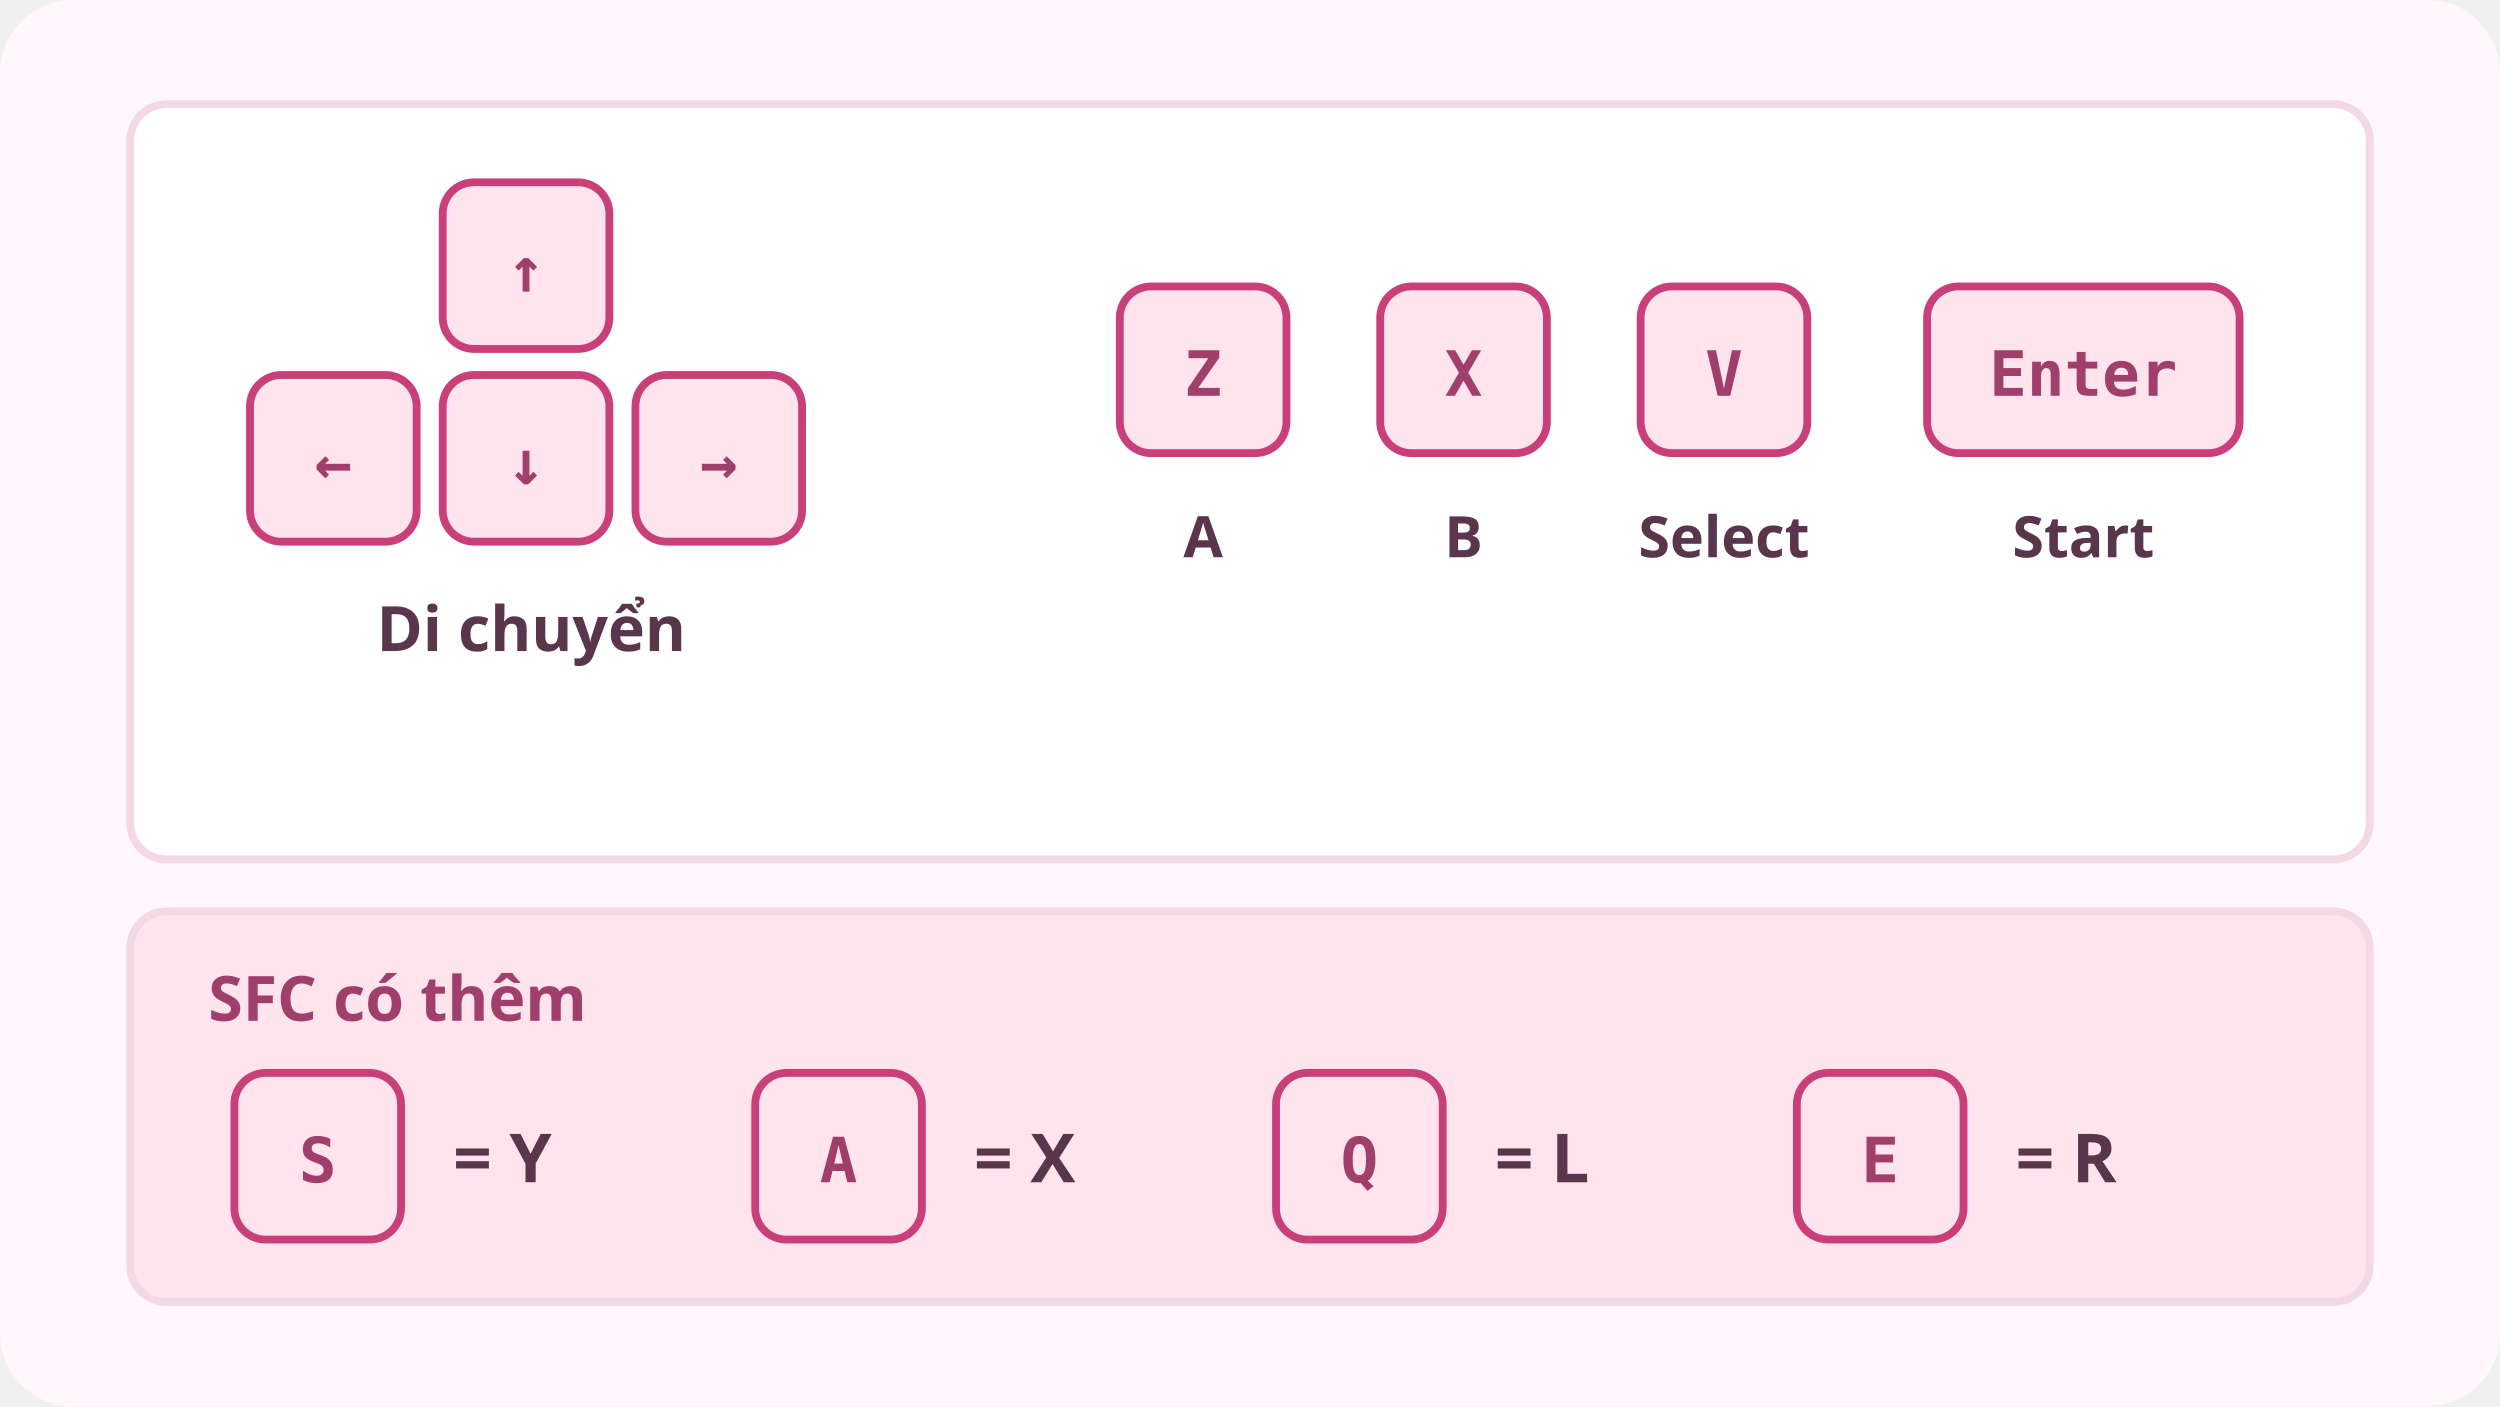
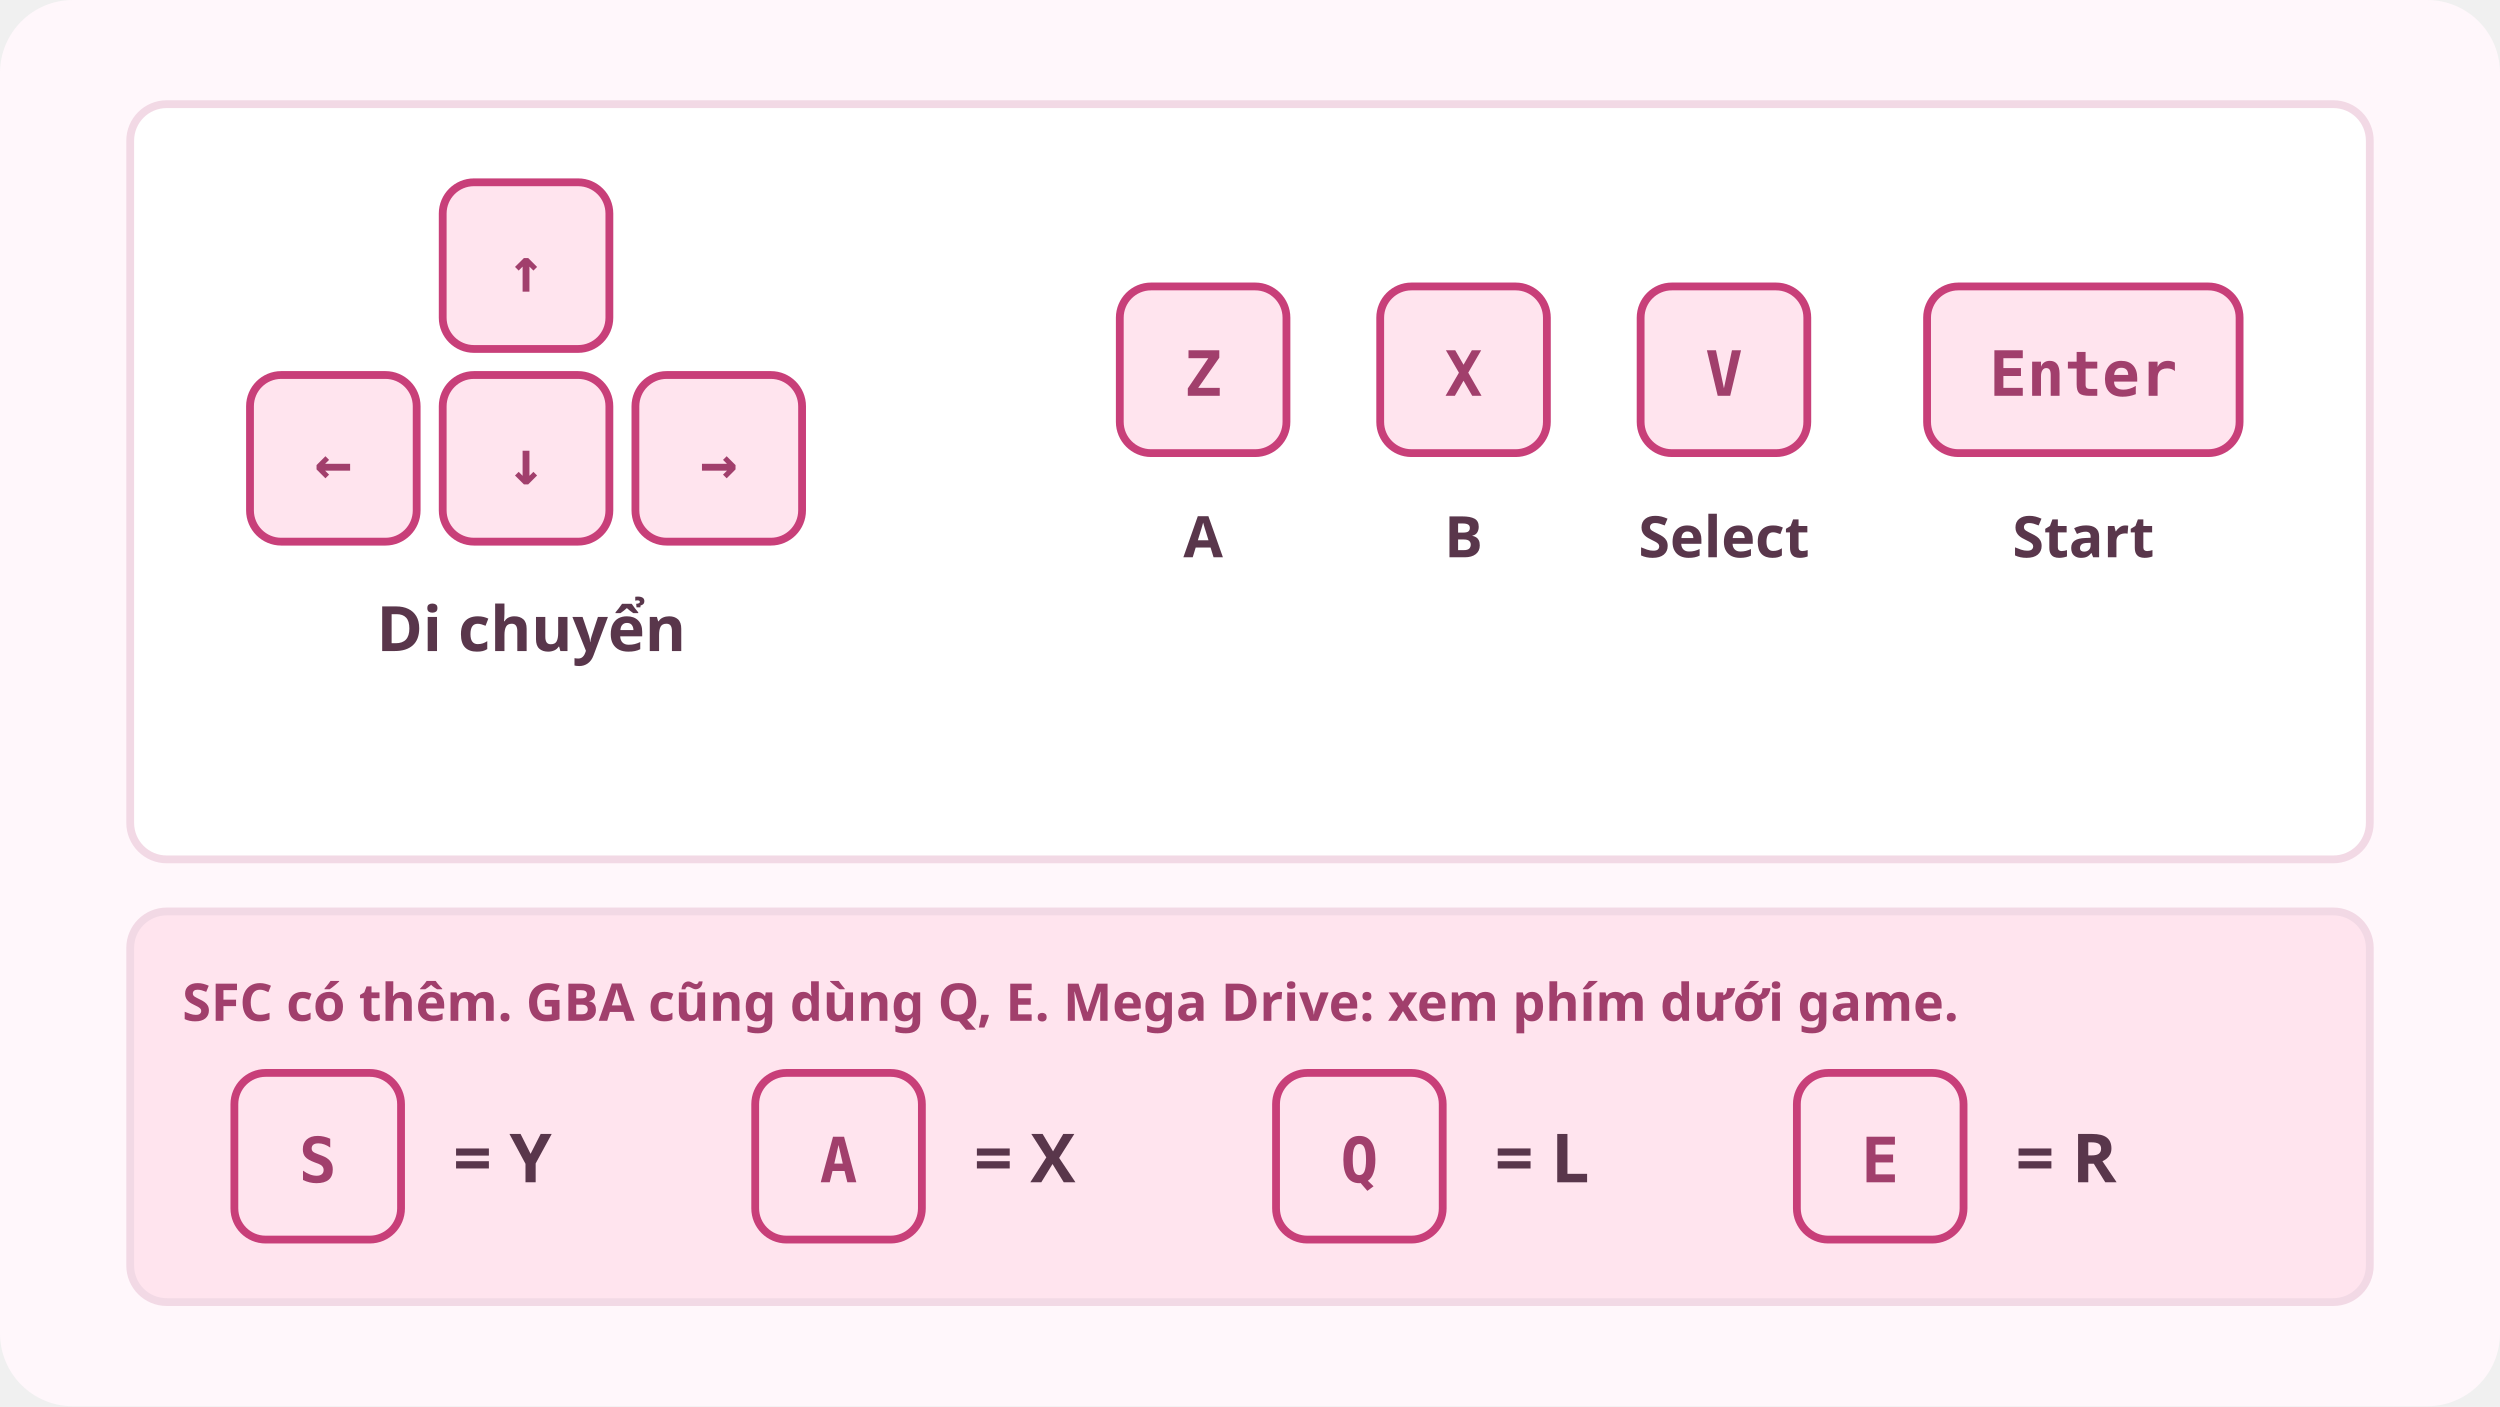
<svg xmlns="http://www.w3.org/2000/svg" viewBox="0 0 960 540" role="img" aria-label="Các phím bàn phím của đa số hệ máy và các phím SFC có thêm.">
  <rect width="960" height="540" rx="28" fill="#fff7fb" />
  <rect x="50" y="40" width="860" height="290" rx="14" fill="#ffffff" stroke="#f2d9e5" stroke-width="3" />
  <rect x="170" y="70" width="64" height="64" rx="12" fill="#ffe4ee" stroke="#c83f79" stroke-width="3" />
  <text x="202.0" y="112" fill="#a13f6c" font-size="24" font-weight="700" text-anchor="middle" font-family="ui-monospace,Menlo,Consolas,monospace">↑</text>
  <rect x="96" y="144" width="64" height="64" rx="12" fill="#ffe4ee" stroke="#c83f79" stroke-width="3" />
  <text x="128.0" y="186" fill="#a13f6c" font-size="24" font-weight="700" text-anchor="middle" font-family="ui-monospace,Menlo,Consolas,monospace">←</text>
  <rect x="170" y="144" width="64" height="64" rx="12" fill="#ffe4ee" stroke="#c83f79" stroke-width="3" />
  <text x="202.0" y="186" fill="#a13f6c" font-size="24" font-weight="700" text-anchor="middle" font-family="ui-monospace,Menlo,Consolas,monospace">↓</text>
  <rect x="244" y="144" width="64" height="64" rx="12" fill="#ffe4ee" stroke="#c83f79" stroke-width="3" />
  <text x="276.0" y="186" fill="#a13f6c" font-size="24" font-weight="700" text-anchor="middle" font-family="ui-monospace,Menlo,Consolas,monospace">→</text>
  <text x="204" y="250" fill="#59364b" font-size="24" font-weight="700" text-anchor="middle" font-family="system-ui,'PingFang SC','Noto Sans SC','Hiragino Sans',sans-serif">Di chuyển</text>
  <rect x="430" y="110" width="64" height="64" rx="12" fill="#ffe4ee" stroke="#c83f79" stroke-width="3" />
  <text x="462.0" y="152" fill="#a13f6c" font-size="24" font-weight="700" text-anchor="middle" font-family="ui-monospace,Menlo,Consolas,monospace">Z</text>
  <text x="462" y="214" fill="#59364b" font-size="22" font-weight="700" text-anchor="middle" font-family="system-ui,'PingFang SC','Noto Sans SC','Hiragino Sans',sans-serif">A</text>
  <rect x="530" y="110" width="64" height="64" rx="12" fill="#ffe4ee" stroke="#c83f79" stroke-width="3" />
  <text x="562.0" y="152" fill="#a13f6c" font-size="24" font-weight="700" text-anchor="middle" font-family="ui-monospace,Menlo,Consolas,monospace">X</text>
  <text x="562" y="214" fill="#59364b" font-size="22" font-weight="700" text-anchor="middle" font-family="system-ui,'PingFang SC','Noto Sans SC','Hiragino Sans',sans-serif">B</text>
  <rect x="630" y="110" width="64" height="64" rx="12" fill="#ffe4ee" stroke="#c83f79" stroke-width="3" />
  <text x="662.0" y="152" fill="#a13f6c" font-size="24" font-weight="700" text-anchor="middle" font-family="ui-monospace,Menlo,Consolas,monospace">V</text>
  <text x="662" y="214" fill="#59364b" font-size="22" font-weight="700" text-anchor="middle" font-family="system-ui,'PingFang SC','Noto Sans SC','Hiragino Sans',sans-serif">Select</text>
  <rect x="740" y="110" width="120" height="64" rx="12" fill="#ffe4ee" stroke="#c83f79" stroke-width="3" />
  <text x="800.0" y="152" fill="#a13f6c" font-size="24" font-weight="700" text-anchor="middle" font-family="ui-monospace,Menlo,Consolas,monospace">Enter</text>
  <text x="800" y="214" fill="#59364b" font-size="22" font-weight="700" text-anchor="middle" font-family="system-ui,'PingFang SC','Noto Sans SC','Hiragino Sans',sans-serif">Start</text>
  <rect x="50" y="350" width="860" height="150" rx="14" fill="#ffe4ee" stroke="#f2d9e5" stroke-width="3" />
-   <text x="80" y="392" fill="#a13f6c" font-size="24" font-weight="700" text-anchor="start" font-family="system-ui,'PingFang SC','Noto Sans SC','Hiragino Sans',sans-serif">SFC có thêm</text>
+   <text x="70" y="392" fill="#a13f6c" font-size="20" font-weight="700" text-anchor="start" font-family="system-ui,'PingFang SC','Noto Sans SC','Hiragino Sans',sans-serif">SFC có thêm. GBA cũng dùng Q, E. Mega Drive: xem phím dưới game.</text>
  <rect x="90" y="412" width="64" height="64" rx="12" fill="#ffe4ee" stroke="#c83f79" stroke-width="3" />
  <text x="122.0" y="454" fill="#a13f6c" font-size="24" font-weight="700" text-anchor="middle" font-family="ui-monospace,Menlo,Consolas,monospace">S</text>
  <text x="174" y="454" fill="#59364b" font-size="26" font-weight="700" text-anchor="start" font-family="system-ui,'PingFang SC','Noto Sans SC','Hiragino Sans',sans-serif">= Y</text>
  <rect x="290" y="412" width="64" height="64" rx="12" fill="#ffe4ee" stroke="#c83f79" stroke-width="3" />
  <text x="322.0" y="454" fill="#a13f6c" font-size="24" font-weight="700" text-anchor="middle" font-family="ui-monospace,Menlo,Consolas,monospace">A</text>
  <text x="374" y="454" fill="#59364b" font-size="26" font-weight="700" text-anchor="start" font-family="system-ui,'PingFang SC','Noto Sans SC','Hiragino Sans',sans-serif">= X</text>
  <rect x="490" y="412" width="64" height="64" rx="12" fill="#ffe4ee" stroke="#c83f79" stroke-width="3" />
  <text x="522.0" y="454" fill="#a13f6c" font-size="24" font-weight="700" text-anchor="middle" font-family="ui-monospace,Menlo,Consolas,monospace">Q</text>
  <text x="574" y="454" fill="#59364b" font-size="26" font-weight="700" text-anchor="start" font-family="system-ui,'PingFang SC','Noto Sans SC','Hiragino Sans',sans-serif">= L</text>
  <rect x="690" y="412" width="64" height="64" rx="12" fill="#ffe4ee" stroke="#c83f79" stroke-width="3" />
  <text x="722.0" y="454" fill="#a13f6c" font-size="24" font-weight="700" text-anchor="middle" font-family="ui-monospace,Menlo,Consolas,monospace">E</text>
  <text x="774" y="454" fill="#59364b" font-size="26" font-weight="700" text-anchor="start" font-family="system-ui,'PingFang SC','Noto Sans SC','Hiragino Sans',sans-serif">= R</text>
</svg>
